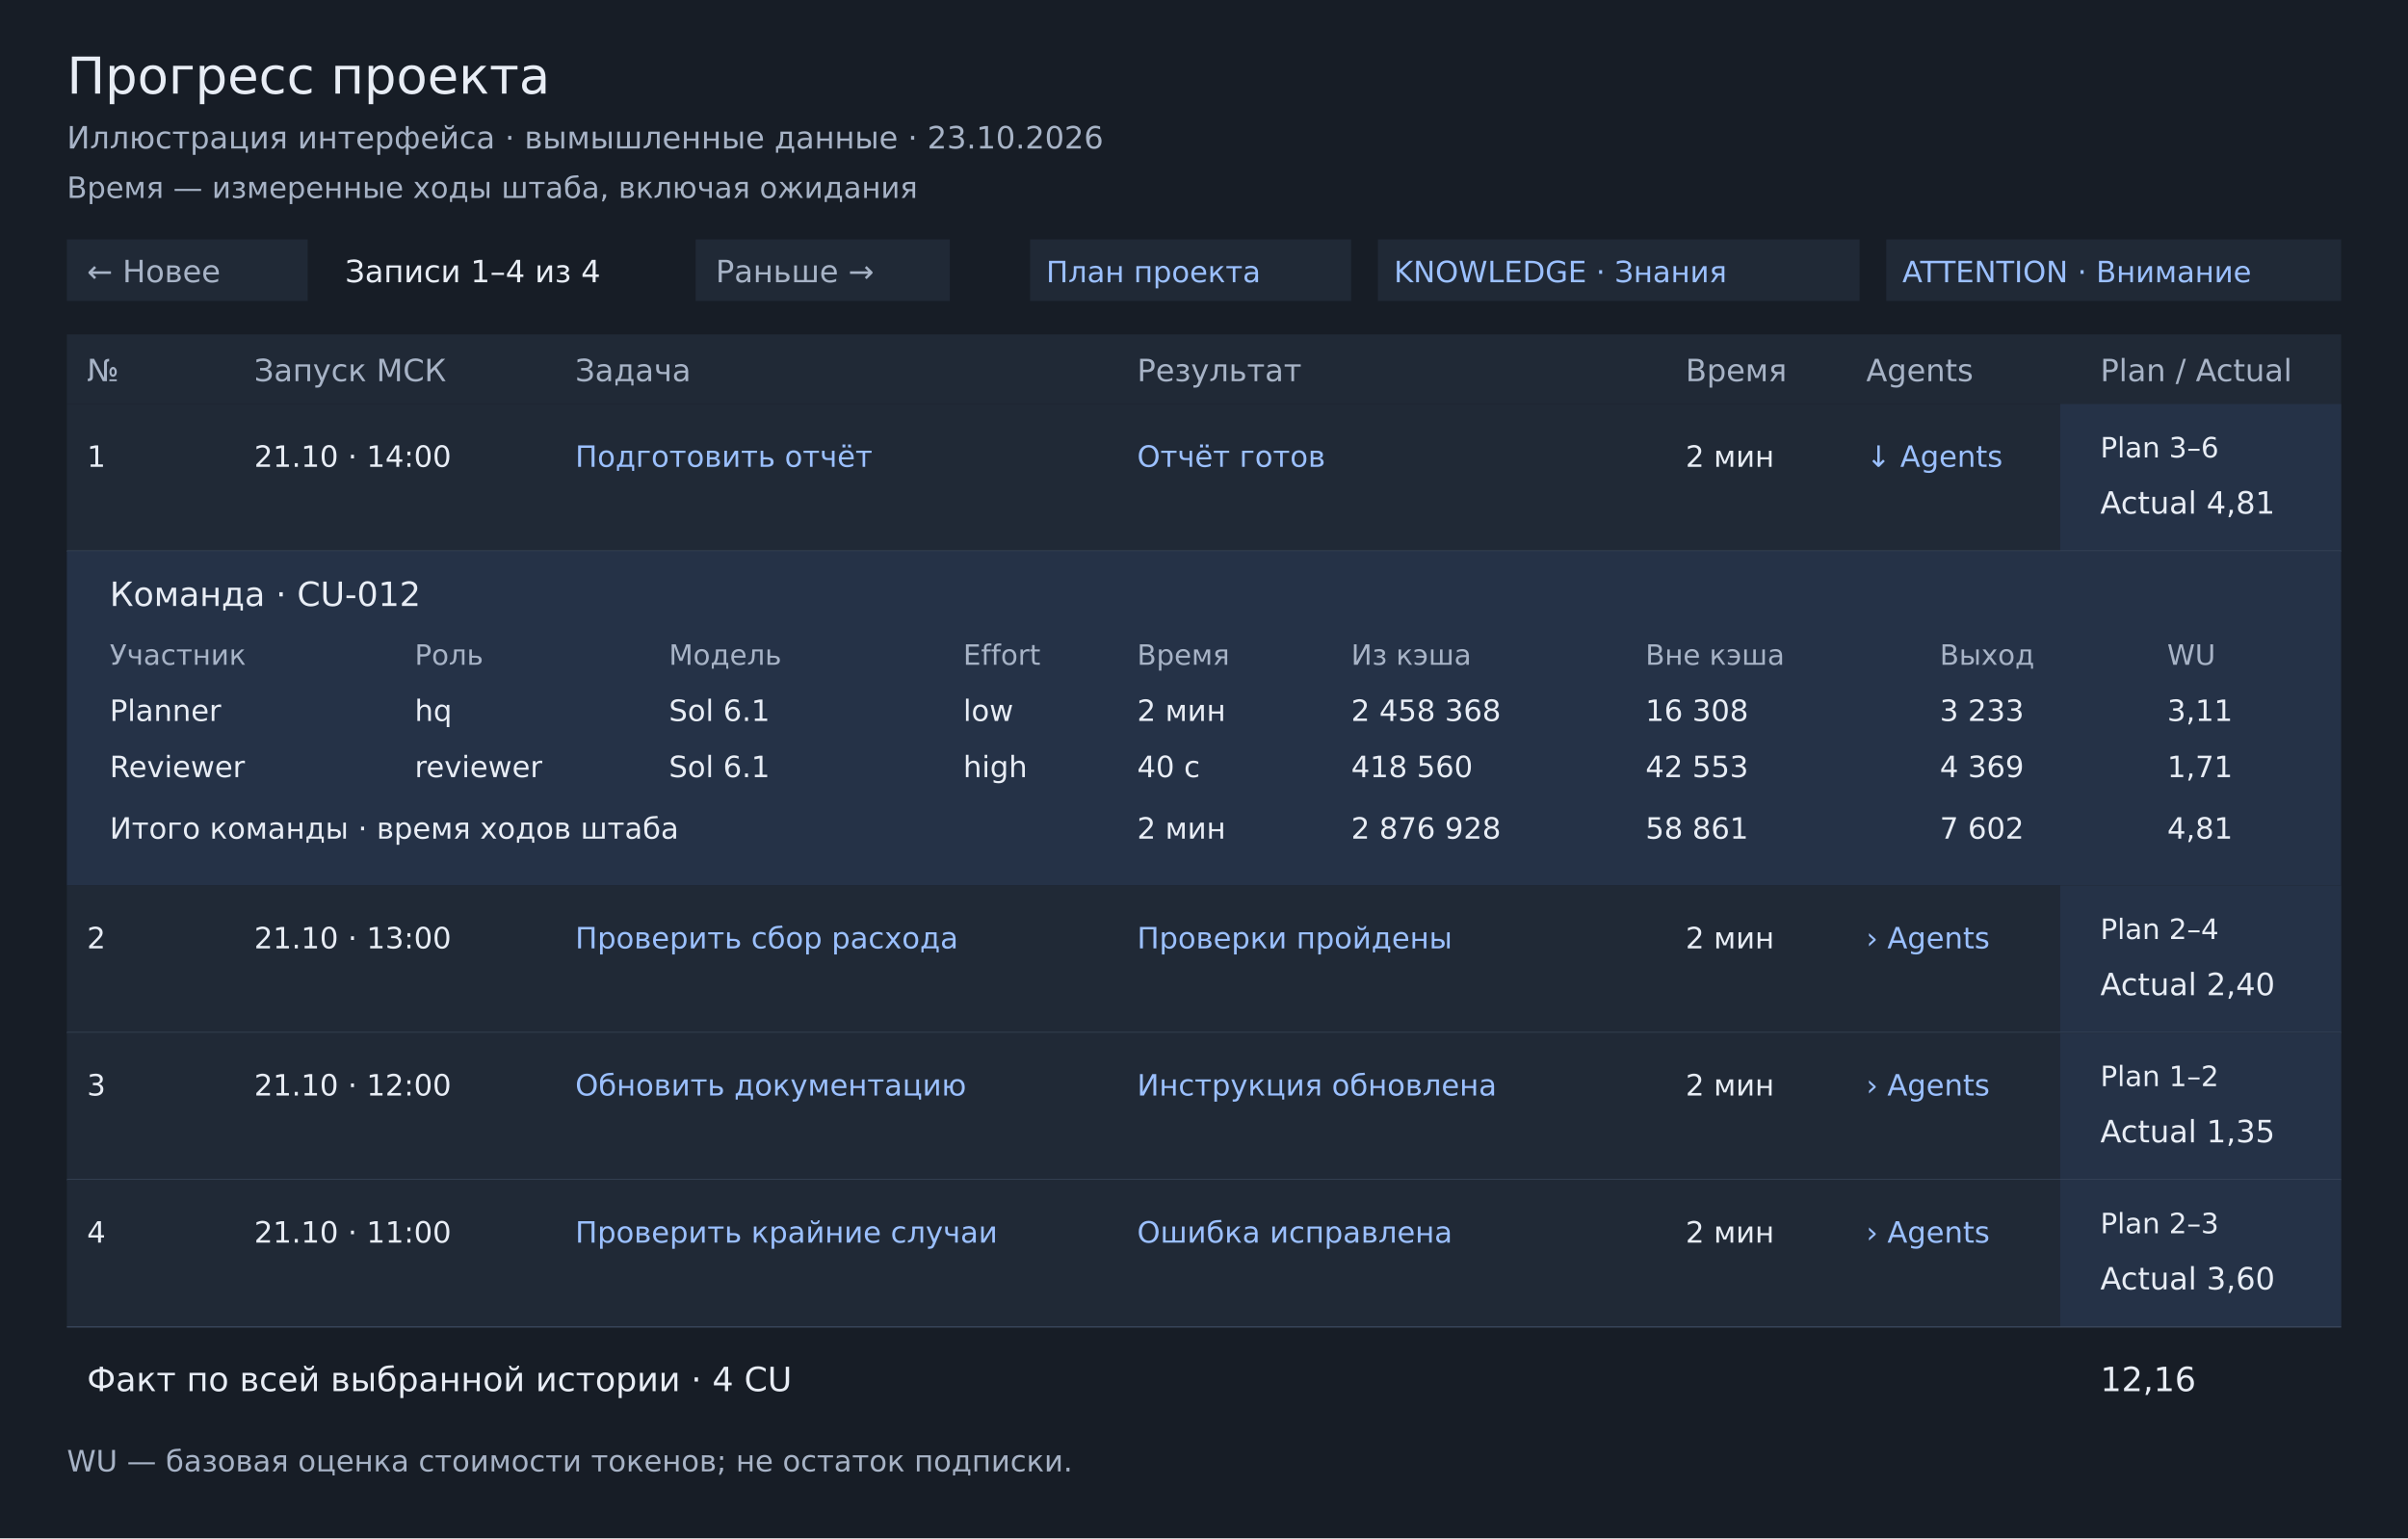
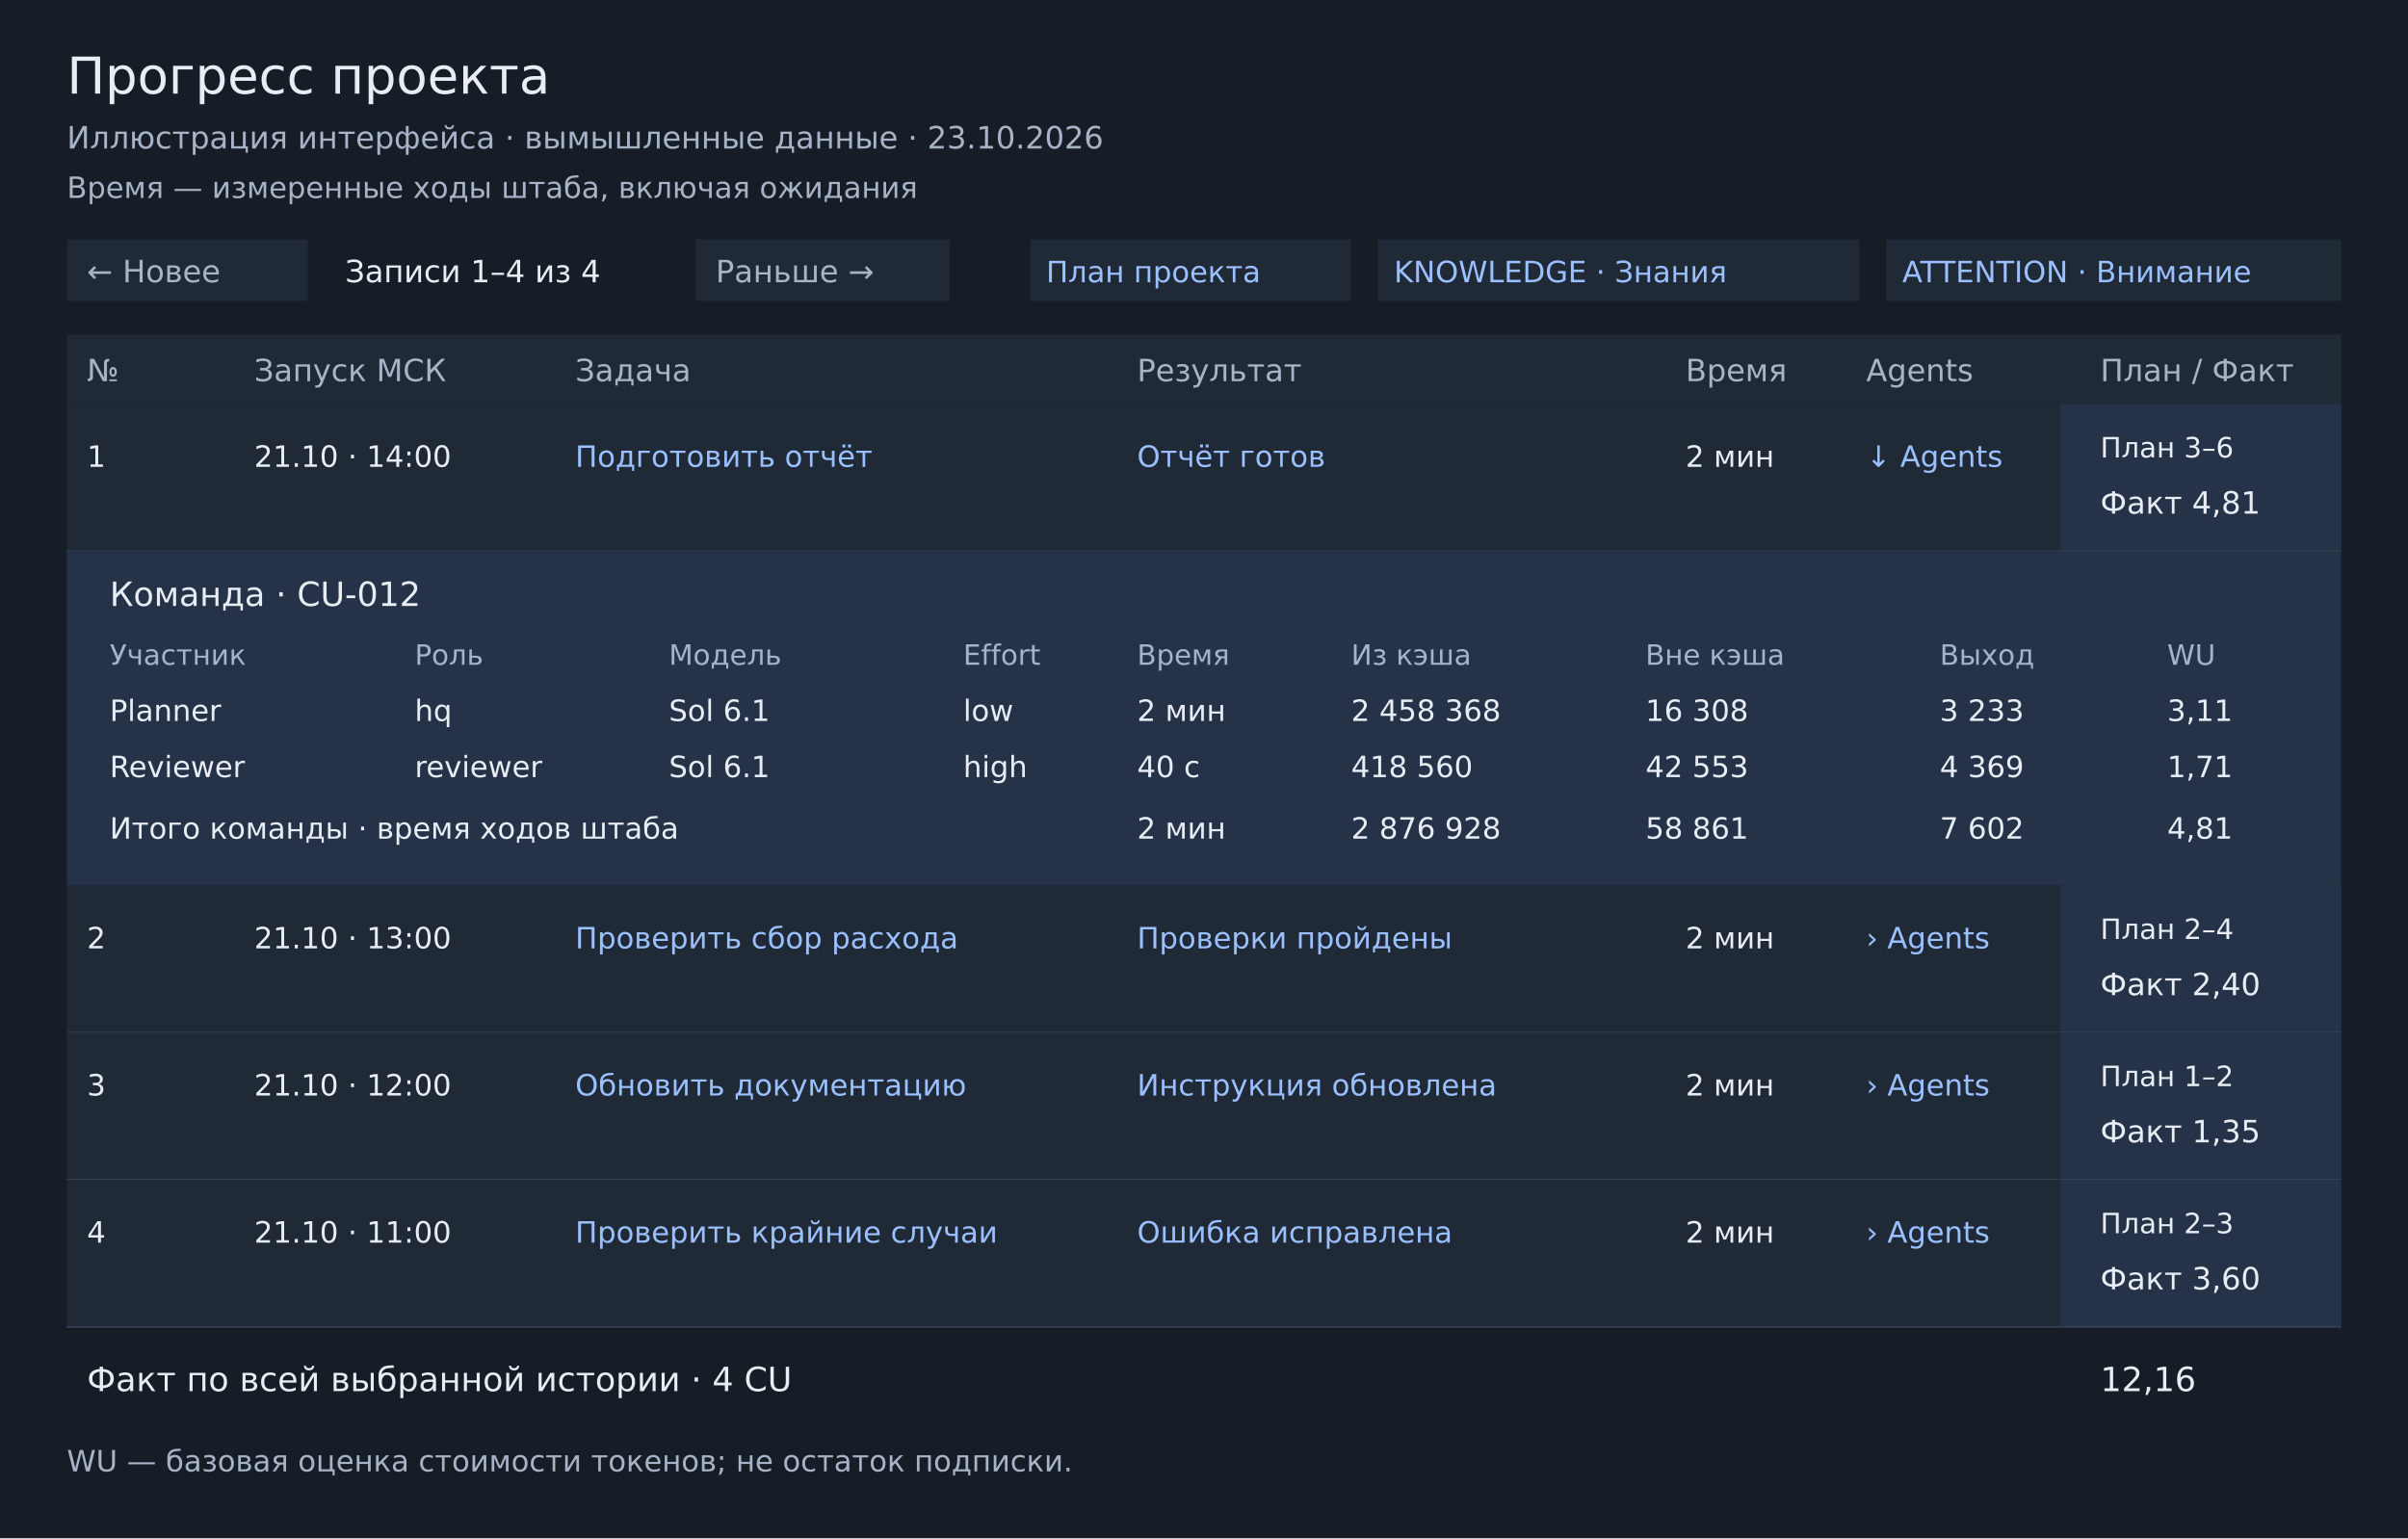
<svg xmlns="http://www.w3.org/2000/svg" width="1800" height="1150" viewBox="0 0 1800 1150" role="img" aria-labelledby="title desc">
  <rect x="0" y="0" width="1800" height="1150" fill="#171d26" />
  <text x="50" y="70" fill="#e8edf5" font-family="Segoe UI,DejaVu Sans,sans-serif" font-size="38">Прогресс проекта</text>
  <text x="50" y="111" fill="#a7b3c6" font-family="Segoe UI,DejaVu Sans,sans-serif" font-size="23">Иллюстрация интерфейса · вымышленные данные · 23.10.2026</text>
  <text x="50" y="148" fill="#a7b3c6" font-family="Segoe UI,DejaVu Sans,sans-serif" font-size="22">Время — измеренные ходы штаба, включая ожидания</text>
  <rect x="50" y="179" width="180" height="46" fill="#202936" />
  <text x="65" y="211" fill="#a7b3c6" font-family="Segoe UI,DejaVu Sans,sans-serif" font-size="23">← Новее</text>
  <text x="258" y="211" fill="#e8edf5" font-family="Segoe UI,DejaVu Sans,sans-serif" font-size="23">Записи 1–4 из 4</text>
  <rect x="520" y="179" width="190" height="46" fill="#202936" />
  <text x="535" y="211" fill="#a7b3c6" font-family="Segoe UI,DejaVu Sans,sans-serif" font-size="23">Раньше →</text>
  <rect x="770" y="179" width="240" height="46" fill="#202936" />
  <text x="782" y="211" fill="#9bc0ff" font-family="Segoe UI,DejaVu Sans,sans-serif" font-size="22">План проекта</text>
  <rect x="1030" y="179" width="360" height="46" fill="#202936" />
  <text x="1042" y="211" fill="#9bc0ff" font-family="Segoe UI,DejaVu Sans,sans-serif" font-size="22">KNOWLEDGE · Знания</text>
  <rect x="1410" y="179" width="340" height="46" fill="#202936" />
  <text x="1422" y="211" fill="#9bc0ff" font-family="Segoe UI,DejaVu Sans,sans-serif" font-size="22">ATTENTION · Внимание</text>
  <rect x="50" y="250" width="1700" height="52" fill="#202936" />
  <text x="65" y="285" fill="#a7b3c6" font-family="Segoe UI,DejaVu Sans,sans-serif" font-size="23">№</text>
  <text x="190" y="285" fill="#a7b3c6" font-family="Segoe UI,DejaVu Sans,sans-serif" font-size="23">Запуск МСК</text>
  <text x="430" y="285" fill="#a7b3c6" font-family="Segoe UI,DejaVu Sans,sans-serif" font-size="23">Задача</text>
  <text x="850" y="285" fill="#a7b3c6" font-family="Segoe UI,DejaVu Sans,sans-serif" font-size="23">Результат</text>
  <text x="1260" y="285" fill="#a7b3c6" font-family="Segoe UI,DejaVu Sans,sans-serif" font-size="23">Время</text>
  <text x="1395" y="285" fill="#a7b3c6" font-family="Segoe UI,DejaVu Sans,sans-serif" font-size="23">Agents</text>
-   <text x="1570" y="285" fill="#a7b3c6" font-family="Segoe UI,DejaVu Sans,sans-serif" font-size="23">Plan / Actual</text>
+   <text x="1570" y="285" fill="#a7b3c6" font-family="Segoe UI,DejaVu Sans,sans-serif" font-size="23">План / Факт</text>
  <rect x="50" y="302" width="1700" height="110" fill="#202936" />
  <rect x="1540" y="302" width="210" height="110" fill="#253247" />
  <text x="65" y="349" fill="#e8edf5" font-family="Segoe UI,DejaVu Sans,sans-serif" font-size="22">1</text>
  <text x="190" y="349" fill="#e8edf5" font-family="Segoe UI,DejaVu Sans,sans-serif" font-size="22">21.10 · 14:00</text>
  <text x="430" y="349" fill="#9bc0ff" font-family="Segoe UI,DejaVu Sans,sans-serif" font-size="22">Подготовить отчёт</text>
  <text x="850" y="349" fill="#9bc0ff" font-family="Segoe UI,DejaVu Sans,sans-serif" font-size="22">Отчёт готов</text>
  <text x="1260" y="349" fill="#e8edf5" font-family="Segoe UI,DejaVu Sans,sans-serif" font-size="22">2 мин</text>
  <text x="1395" y="349" fill="#9bc0ff" font-family="Segoe UI,DejaVu Sans,sans-serif" font-size="22">↓ Agents</text>
-   <text x="1570" y="342" fill="#e8edf5" font-family="Segoe UI,DejaVu Sans,sans-serif" font-size="21">Plan 3–6</text>
-   <text x="1570" y="384" fill="#e8edf5" font-family="Segoe UI,DejaVu Sans,sans-serif" font-size="23">Actual 4,81</text>
+   <text x="1570" y="342" fill="#e8edf5" font-family="Segoe UI,DejaVu Sans,sans-serif" font-size="21">План 3–6</text>
+   <text x="1570" y="384" fill="#e8edf5" font-family="Segoe UI,DejaVu Sans,sans-serif" font-size="23">Факт 4,81</text>
  <path d="M50 412H1750" stroke="#3a475b" />
  <rect x="50" y="412" width="1700" height="250" fill="#253247" />
  <text x="82" y="453" fill="#e8edf5" font-family="Segoe UI,DejaVu Sans,sans-serif" font-size="25">Команда · CU-012</text>
  <text x="82" y="497" fill="#a7b3c6" font-family="Segoe UI,DejaVu Sans,sans-serif" font-size="21">Участник</text>
  <text x="310" y="497" fill="#a7b3c6" font-family="Segoe UI,DejaVu Sans,sans-serif" font-size="21">Роль</text>
  <text x="500" y="497" fill="#a7b3c6" font-family="Segoe UI,DejaVu Sans,sans-serif" font-size="21">Модель</text>
  <text x="720" y="497" fill="#a7b3c6" font-family="Segoe UI,DejaVu Sans,sans-serif" font-size="21">Effort</text>
  <text x="850" y="497" fill="#a7b3c6" font-family="Segoe UI,DejaVu Sans,sans-serif" font-size="21">Время</text>
  <text x="1010" y="497" fill="#a7b3c6" font-family="Segoe UI,DejaVu Sans,sans-serif" font-size="21">Из кэша</text>
  <text x="1230" y="497" fill="#a7b3c6" font-family="Segoe UI,DejaVu Sans,sans-serif" font-size="21">Вне кэша</text>
  <text x="1450" y="497" fill="#a7b3c6" font-family="Segoe UI,DejaVu Sans,sans-serif" font-size="21">Выход</text>
  <text x="1620" y="497" fill="#a7b3c6" font-family="Segoe UI,DejaVu Sans,sans-serif" font-size="21">WU</text>
  <text x="82" y="539" fill="#e8edf5" font-family="Segoe UI,DejaVu Sans,sans-serif" font-size="22">Planner</text>
  <text x="310" y="539" fill="#e8edf5" font-family="Segoe UI,DejaVu Sans,sans-serif" font-size="22">hq</text>
  <text x="500" y="539" fill="#e8edf5" font-family="Segoe UI,DejaVu Sans,sans-serif" font-size="22">Sol 6.1</text>
  <text x="720" y="539" fill="#e8edf5" font-family="Segoe UI,DejaVu Sans,sans-serif" font-size="22">low</text>
  <text x="850" y="539" fill="#e8edf5" font-family="Segoe UI,DejaVu Sans,sans-serif" font-size="22">2 мин</text>
  <text x="1010" y="539" fill="#e8edf5" font-family="Segoe UI,DejaVu Sans,sans-serif" font-size="22">2 458 368</text>
  <text x="1230" y="539" fill="#e8edf5" font-family="Segoe UI,DejaVu Sans,sans-serif" font-size="22">16 308</text>
  <text x="1450" y="539" fill="#e8edf5" font-family="Segoe UI,DejaVu Sans,sans-serif" font-size="22">3 233</text>
  <text x="1620" y="539" fill="#e8edf5" font-family="Segoe UI,DejaVu Sans,sans-serif" font-size="22">3,11</text>
  <text x="82" y="581" fill="#e8edf5" font-family="Segoe UI,DejaVu Sans,sans-serif" font-size="22">Reviewer</text>
  <text x="310" y="581" fill="#e8edf5" font-family="Segoe UI,DejaVu Sans,sans-serif" font-size="22">reviewer</text>
  <text x="500" y="581" fill="#e8edf5" font-family="Segoe UI,DejaVu Sans,sans-serif" font-size="22">Sol 6.1</text>
  <text x="720" y="581" fill="#e8edf5" font-family="Segoe UI,DejaVu Sans,sans-serif" font-size="22">high</text>
  <text x="850" y="581" fill="#e8edf5" font-family="Segoe UI,DejaVu Sans,sans-serif" font-size="22">40 с</text>
  <text x="1010" y="581" fill="#e8edf5" font-family="Segoe UI,DejaVu Sans,sans-serif" font-size="22">418 560</text>
  <text x="1230" y="581" fill="#e8edf5" font-family="Segoe UI,DejaVu Sans,sans-serif" font-size="22">42 553</text>
  <text x="1450" y="581" fill="#e8edf5" font-family="Segoe UI,DejaVu Sans,sans-serif" font-size="22">4 369</text>
  <text x="1620" y="581" fill="#e8edf5" font-family="Segoe UI,DejaVu Sans,sans-serif" font-size="22">1,71</text>
  <text x="82" y="627" fill="#e8edf5" font-family="Segoe UI,DejaVu Sans,sans-serif" font-size="22">Итого команды · время ходов штаба</text>
  <text x="850" y="627" fill="#e8edf5" font-family="Segoe UI,DejaVu Sans,sans-serif" font-size="22">2 мин</text>
  <text x="1010" y="627" fill="#e8edf5" font-family="Segoe UI,DejaVu Sans,sans-serif" font-size="22">2 876 928</text>
  <text x="1230" y="627" fill="#e8edf5" font-family="Segoe UI,DejaVu Sans,sans-serif" font-size="22">58 861</text>
  <text x="1450" y="627" fill="#e8edf5" font-family="Segoe UI,DejaVu Sans,sans-serif" font-size="22">7 602</text>
  <text x="1620" y="627" fill="#e8edf5" font-family="Segoe UI,DejaVu Sans,sans-serif" font-size="22">4,81</text>
  <rect x="50" y="662" width="1700" height="110" fill="#202936" />
  <rect x="1540" y="662" width="210" height="110" fill="#253247" />
  <text x="65" y="709" fill="#e8edf5" font-family="Segoe UI,DejaVu Sans,sans-serif" font-size="22">2</text>
  <text x="190" y="709" fill="#e8edf5" font-family="Segoe UI,DejaVu Sans,sans-serif" font-size="22">21.10 · 13:00</text>
  <text x="430" y="709" fill="#9bc0ff" font-family="Segoe UI,DejaVu Sans,sans-serif" font-size="22">Проверить сбор расхода</text>
  <text x="850" y="709" fill="#9bc0ff" font-family="Segoe UI,DejaVu Sans,sans-serif" font-size="22">Проверки пройдены</text>
  <text x="1260" y="709" fill="#e8edf5" font-family="Segoe UI,DejaVu Sans,sans-serif" font-size="22">2 мин</text>
  <text x="1395" y="709" fill="#9bc0ff" font-family="Segoe UI,DejaVu Sans,sans-serif" font-size="22">› Agents</text>
-   <text x="1570" y="702" fill="#e8edf5" font-family="Segoe UI,DejaVu Sans,sans-serif" font-size="21">Plan 2–4</text>
-   <text x="1570" y="744" fill="#e8edf5" font-family="Segoe UI,DejaVu Sans,sans-serif" font-size="23">Actual 2,40</text>
+   <text x="1570" y="702" fill="#e8edf5" font-family="Segoe UI,DejaVu Sans,sans-serif" font-size="21">План 2–4</text>
+   <text x="1570" y="744" fill="#e8edf5" font-family="Segoe UI,DejaVu Sans,sans-serif" font-size="23">Факт 2,40</text>
  <path d="M50 772H1750" stroke="#3a475b" />
  <rect x="50" y="772" width="1700" height="110" fill="#202936" />
  <rect x="1540" y="772" width="210" height="110" fill="#253247" />
  <text x="65" y="819" fill="#e8edf5" font-family="Segoe UI,DejaVu Sans,sans-serif" font-size="22">3</text>
  <text x="190" y="819" fill="#e8edf5" font-family="Segoe UI,DejaVu Sans,sans-serif" font-size="22">21.10 · 12:00</text>
  <text x="430" y="819" fill="#9bc0ff" font-family="Segoe UI,DejaVu Sans,sans-serif" font-size="22">Обновить документацию</text>
  <text x="850" y="819" fill="#9bc0ff" font-family="Segoe UI,DejaVu Sans,sans-serif" font-size="22">Инструкция обновлена</text>
  <text x="1260" y="819" fill="#e8edf5" font-family="Segoe UI,DejaVu Sans,sans-serif" font-size="22">2 мин</text>
  <text x="1395" y="819" fill="#9bc0ff" font-family="Segoe UI,DejaVu Sans,sans-serif" font-size="22">› Agents</text>
-   <text x="1570" y="812" fill="#e8edf5" font-family="Segoe UI,DejaVu Sans,sans-serif" font-size="21">Plan 1–2</text>
-   <text x="1570" y="854" fill="#e8edf5" font-family="Segoe UI,DejaVu Sans,sans-serif" font-size="23">Actual 1,35</text>
+   <text x="1570" y="812" fill="#e8edf5" font-family="Segoe UI,DejaVu Sans,sans-serif" font-size="21">План 1–2</text>
+   <text x="1570" y="854" fill="#e8edf5" font-family="Segoe UI,DejaVu Sans,sans-serif" font-size="23">Факт 1,35</text>
  <path d="M50 882H1750" stroke="#3a475b" />
  <rect x="50" y="882" width="1700" height="110" fill="#202936" />
  <rect x="1540" y="882" width="210" height="110" fill="#253247" />
  <text x="65" y="929" fill="#e8edf5" font-family="Segoe UI,DejaVu Sans,sans-serif" font-size="22">4</text>
  <text x="190" y="929" fill="#e8edf5" font-family="Segoe UI,DejaVu Sans,sans-serif" font-size="22">21.10 · 11:00</text>
  <text x="430" y="929" fill="#9bc0ff" font-family="Segoe UI,DejaVu Sans,sans-serif" font-size="22">Проверить крайние случаи</text>
  <text x="850" y="929" fill="#9bc0ff" font-family="Segoe UI,DejaVu Sans,sans-serif" font-size="22">Ошибка исправлена</text>
  <text x="1260" y="929" fill="#e8edf5" font-family="Segoe UI,DejaVu Sans,sans-serif" font-size="22">2 мин</text>
  <text x="1395" y="929" fill="#9bc0ff" font-family="Segoe UI,DejaVu Sans,sans-serif" font-size="22">› Agents</text>
-   <text x="1570" y="922" fill="#e8edf5" font-family="Segoe UI,DejaVu Sans,sans-serif" font-size="21">Plan 2–3</text>
-   <text x="1570" y="964" fill="#e8edf5" font-family="Segoe UI,DejaVu Sans,sans-serif" font-size="23">Actual 3,60</text>
+   <text x="1570" y="922" fill="#e8edf5" font-family="Segoe UI,DejaVu Sans,sans-serif" font-size="21">План 2–3</text>
+   <text x="1570" y="964" fill="#e8edf5" font-family="Segoe UI,DejaVu Sans,sans-serif" font-size="23">Факт 3,60</text>
  <path d="M50 992H1750" stroke="#3a475b" />
  <text x="65" y="1040" fill="#e8edf5" font-family="Segoe UI,DejaVu Sans,sans-serif" font-size="25">Факт по всей выбранной истории · 4 CU</text>
  <text x="1570" y="1040" fill="#e8edf5" font-family="Segoe UI,DejaVu Sans,sans-serif" font-size="25">12,16</text>
  <text x="50" y="1100" fill="#a7b3c6" font-family="Segoe UI,DejaVu Sans,sans-serif" font-size="22">WU — базовая оценка стоимости токенов; не остаток подписки.</text>
</svg>
